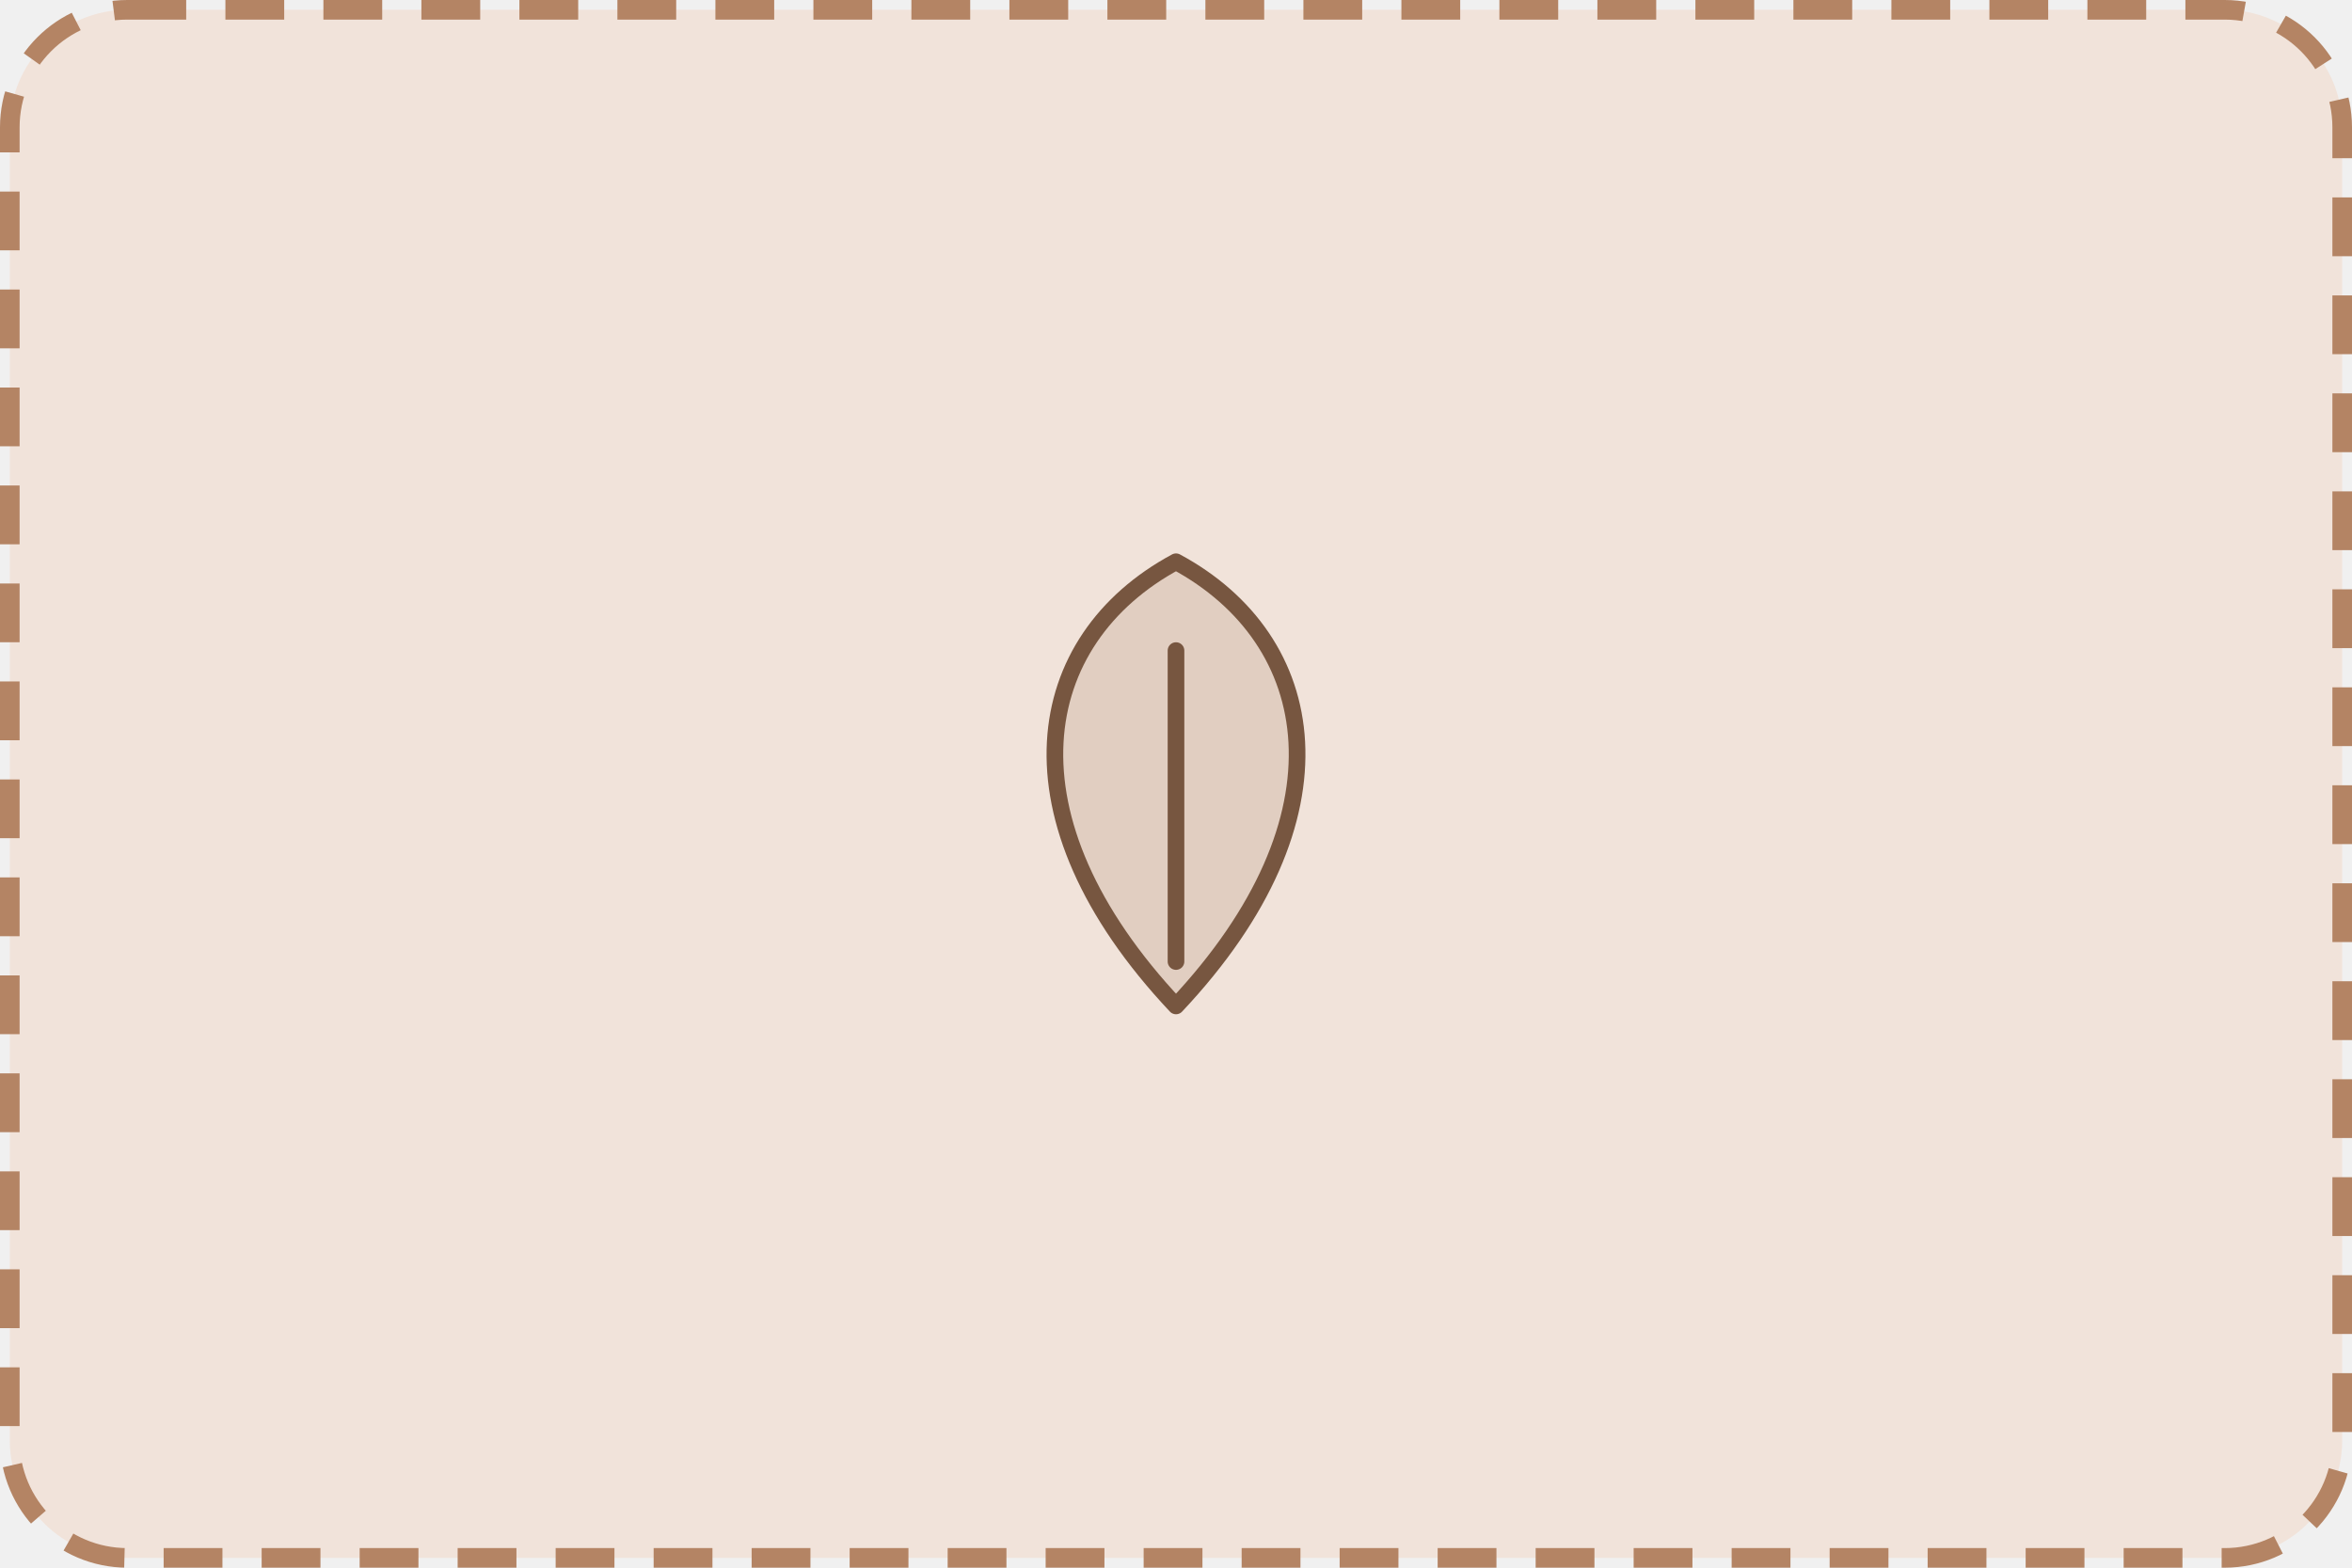
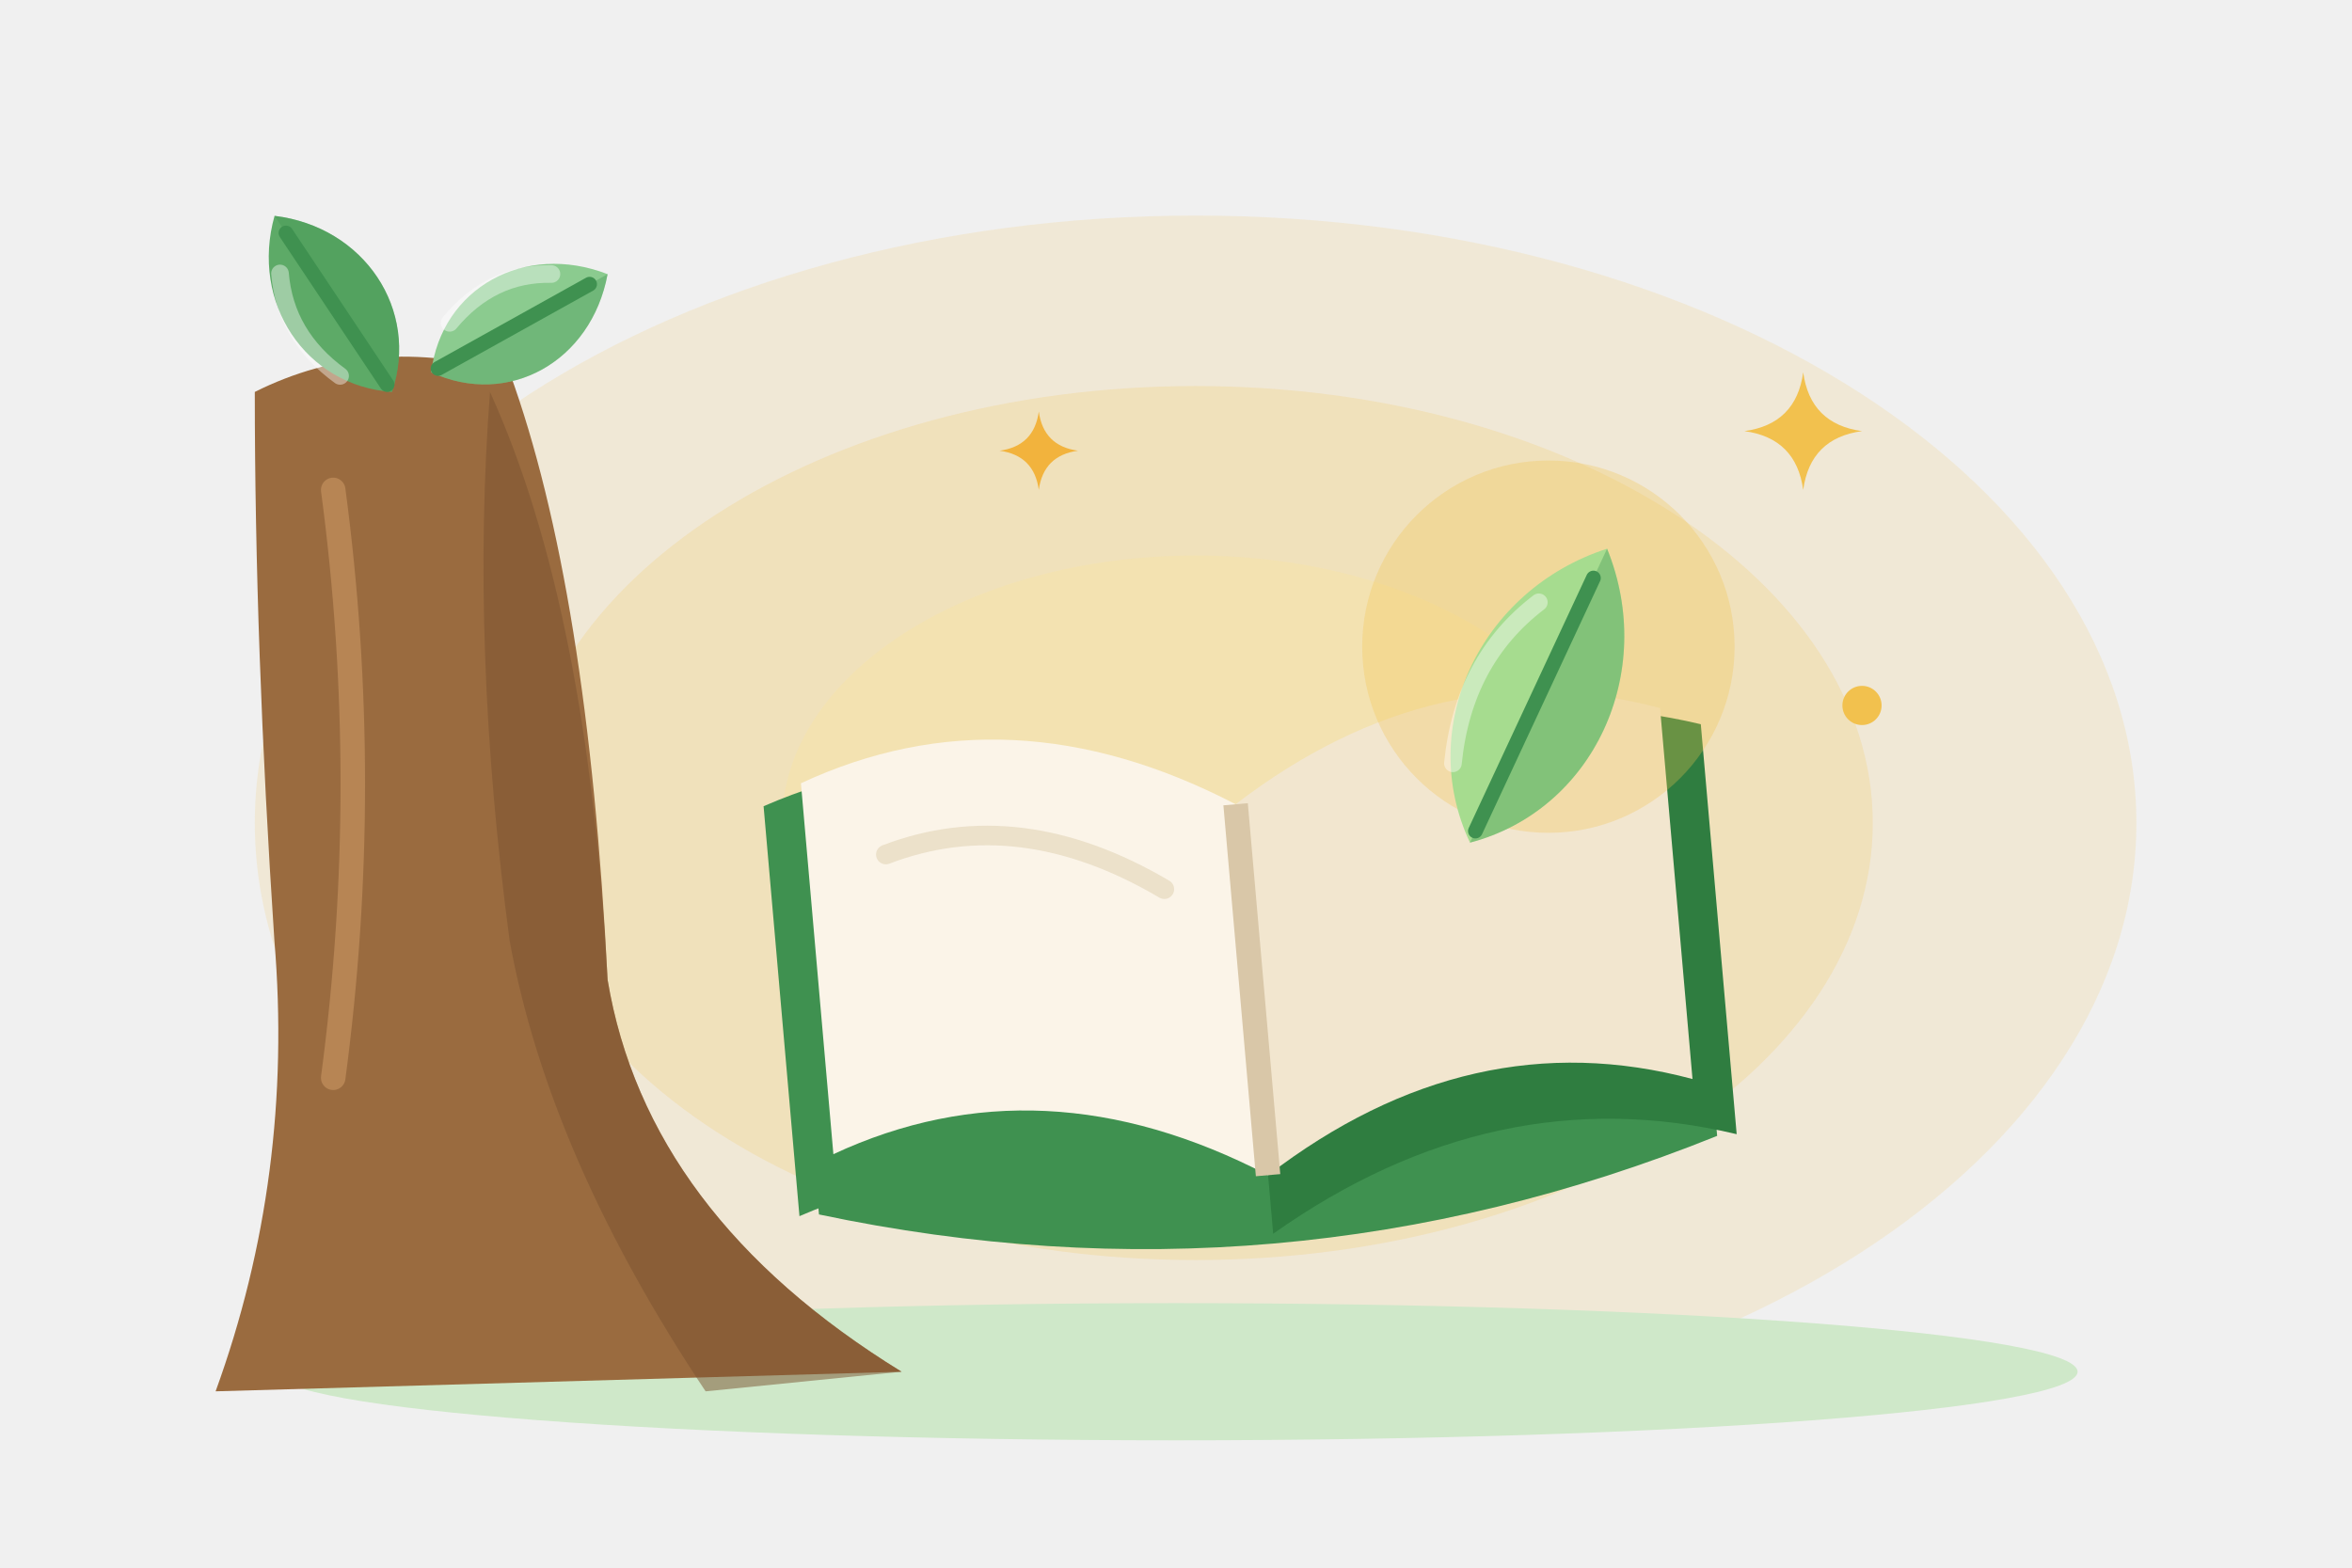
- <svg xmlns="http://www.w3.org/2000/svg" width="240" height="160" viewBox="0 0 240 160">
-   <rect x="1" y="1" width="238" height="158" rx="12" fill="hsl(24 45% 90%)" stroke="hsl(24 35% 55%)" stroke-width="2" stroke-dasharray="6 4" />
-   <g transform="translate(92.8 52.8) scale(0.5666667)" fill="hsl(24 35% 82%)" stroke="hsl(24 30% 36%)" stroke-width="3" stroke-linejoin="round" stroke-linecap="round">
-     <path d="M48 8C74 22 80 54 48 88C16 54 22 22 48 8Z" />
-     <path d="M48 24V80" fill="none" />
+ <svg xmlns="http://www.w3.org/2000/svg" width="240" height="160" viewBox="0 0 240 160" role="img">
+   <ellipse cx="122" cy="84" rx="96" ry="62" fill="#F2C14E" opacity=".16" />
+   <ellipse cx="122" cy="84" rx="69.1" ry="44.6" fill="#F2C14E" opacity=".2" />
+   <ellipse cx="122" cy="84" rx="42.2" ry="27.3" fill="#fbe49a" opacity=".3" />
+   <ellipse cx="120" cy="140" rx="92" ry="7" fill="#CFE8C9" />
+   <path d="M26 40Q38 34 52 38Q60 60 62 100Q66 124 92 140L22 142Q30 120 28 96Q26 66 26 40Z" fill="#9A6B3F" />
+   <path d="M50 40Q60 62 62 100Q66 124 92 140L72 142Q56 118 52 96Q48 66 50 40Z" fill="#7a5230" opacity=".5" />
+   <path d="M34 50Q38 80 34 110" stroke="#c99663" stroke-width="2.5" fill="none" stroke-linecap="round" opacity=".6" />
+   <g transform="translate(40 40) rotate(-123.7)">
+     <path d="M0 0C5.4 -7 15.6 -7 21.6 0C15.6 7 5.4 7 0 0Z" fill="#5DAA67" />
+     <path d="M0 0C5.4 7 15.6 7 21.6 0Z" fill="#3F9150" opacity=".35" />
+     <path d="M4.3 -3.5Q10.8 -5.9 16.4 -2.8" fill="none" stroke="#fff" stroke-opacity=".4" stroke-width="1.8" stroke-linecap="round" />
+     <path d="M0.9 0L19.5 0" stroke="#3F9150" stroke-width="1.5" stroke-linecap="round" />
  </g>
+   <g transform="translate(44 38) rotate(-29.1)">
+     <path d="M0 0C5.1 -7 14.8 -7 20.6 0C14.8 7 5.1 7 0 0Z" fill="#8BCB8F" />
+     <path d="M0 0C5.1 7 14.8 7 20.6 0Z" fill="#3F9150" opacity=".35" />
+     <path d="M4.1 -3.5Q10.3 -5.9 15.6 -2.8" fill="none" stroke="#fff" stroke-opacity=".4" stroke-width="1.8" stroke-linecap="round" />
+     <path d="M0.8 0L18.5 0" stroke="#3F9150" stroke-width="1.5" stroke-linecap="round" />
+   </g>
+   <g transform="rotate(-5 128 104)">
+     <path d="M82 112Q128 126 174 112L174 120Q128 134 82 120Z" fill="#3F9150" />
+     <path d="M80 78Q104 70 128 84L128 126Q104 112 80 120Z" fill="#3F9150" />
+     <path d="M176 78Q152 70 128 84L128 126Q152 112 176 120Z" fill="#2f7d40" />
+     <path d="M84 76Q106 68 128 82L128 120Q106 106 84 114Z" fill="#fbf4e8" />
+     <path d="M172 76Q150 68 128 82L128 120Q150 106 172 114Z" fill="#f2e6cf" />
+     <path d="M128 82L128 120" stroke="#d9c7a8" stroke-width="2.5" />
+     <path d="M92 84Q106 80 120 90" stroke="#e8dcc3" stroke-width="2" fill="none" stroke-linecap="round" opacity=".8" />
+   </g>
+   <circle cx="158" cy="66" r="19" fill="#F2C14E" opacity=".3" />
+   <g transform="translate(150 86) rotate(-65)">
+     <path d="M0 0C8.3 -10 23.8 -10 33.1 0C23.8 10 8.3 10 0 0Z" fill="#a6dc8f" />
+     <path d="M0 0C8.3 10 23.8 10 33.1 0Z" fill="#3F9150" opacity=".35" />
+     <path d="M6.6 -5Q16.6 -8.5 25.2 -4" fill="none" stroke="#fff" stroke-opacity=".4" stroke-width="1.8" stroke-linecap="round" />
+     <path d="M1.3 0L29.8 0" stroke="#3F9150" stroke-width="1.5" stroke-linecap="round" />
+   </g>
+   <path d="M184 38Q184.72 43.28 190 44Q184.72 44.72 184 50Q183.28 44.72 178 44Q183.28 43.28 184 38Z" fill="#F2C14E" />
+   <path d="M106 42Q106.48 45.52 110 46Q106.48 46.48 106 50Q105.52 46.48 102 46Q105.52 45.52 106 42Z" fill="#F2B33D" />
+   <circle cx="190" cy="72" r="2" fill="#F2C14E" />
</svg>
